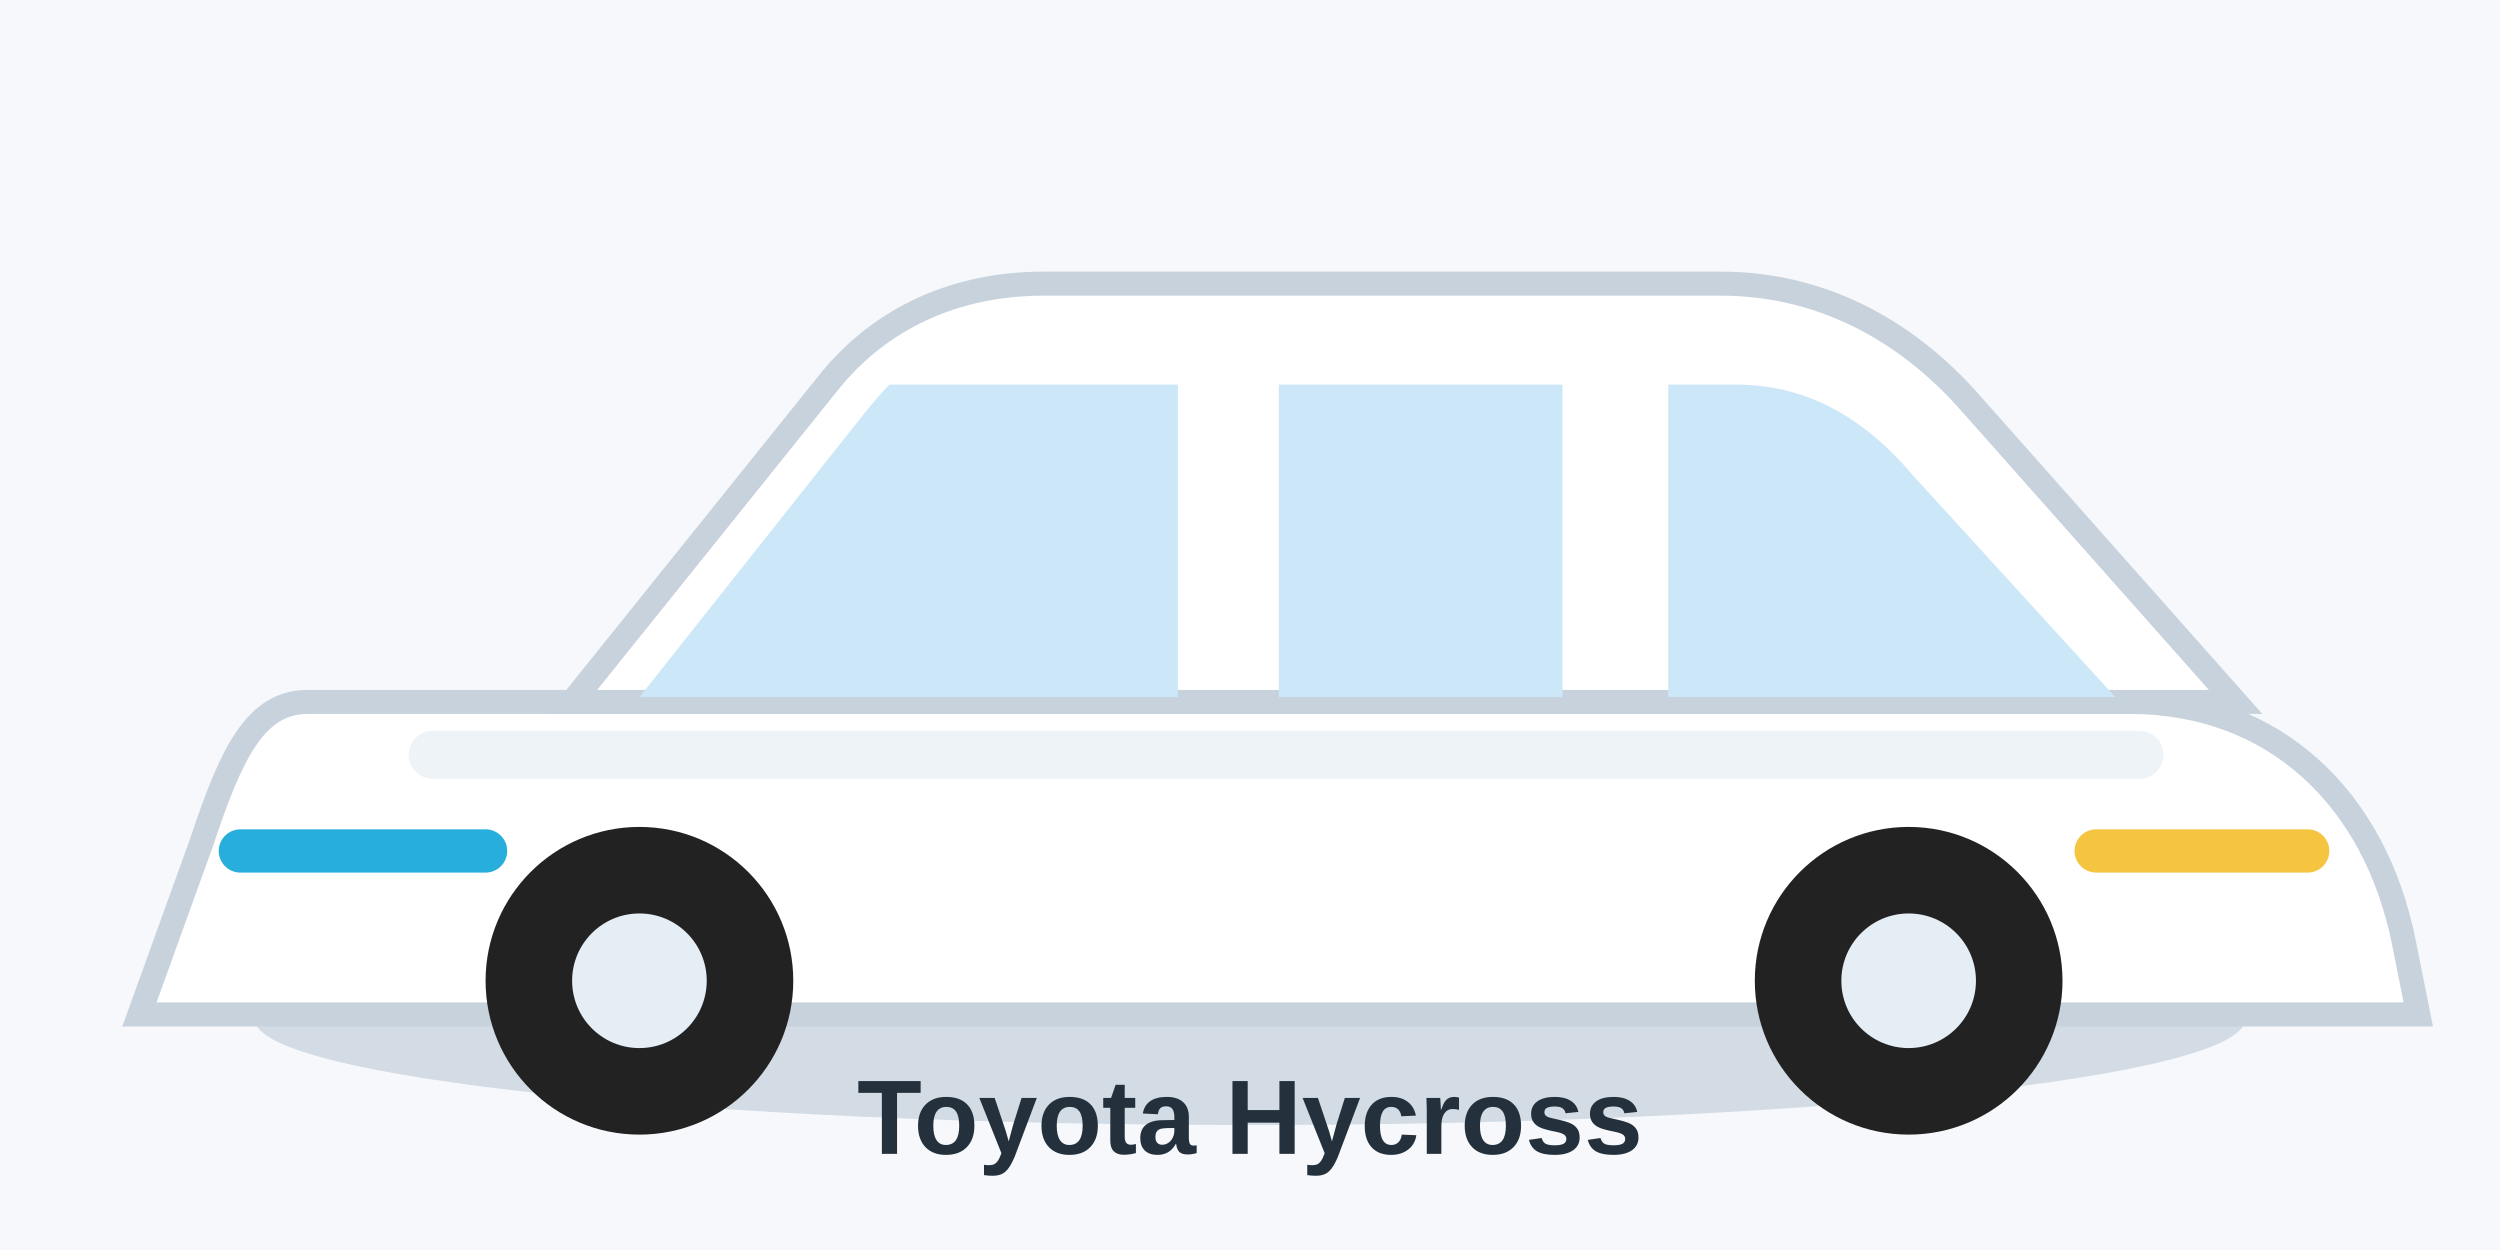
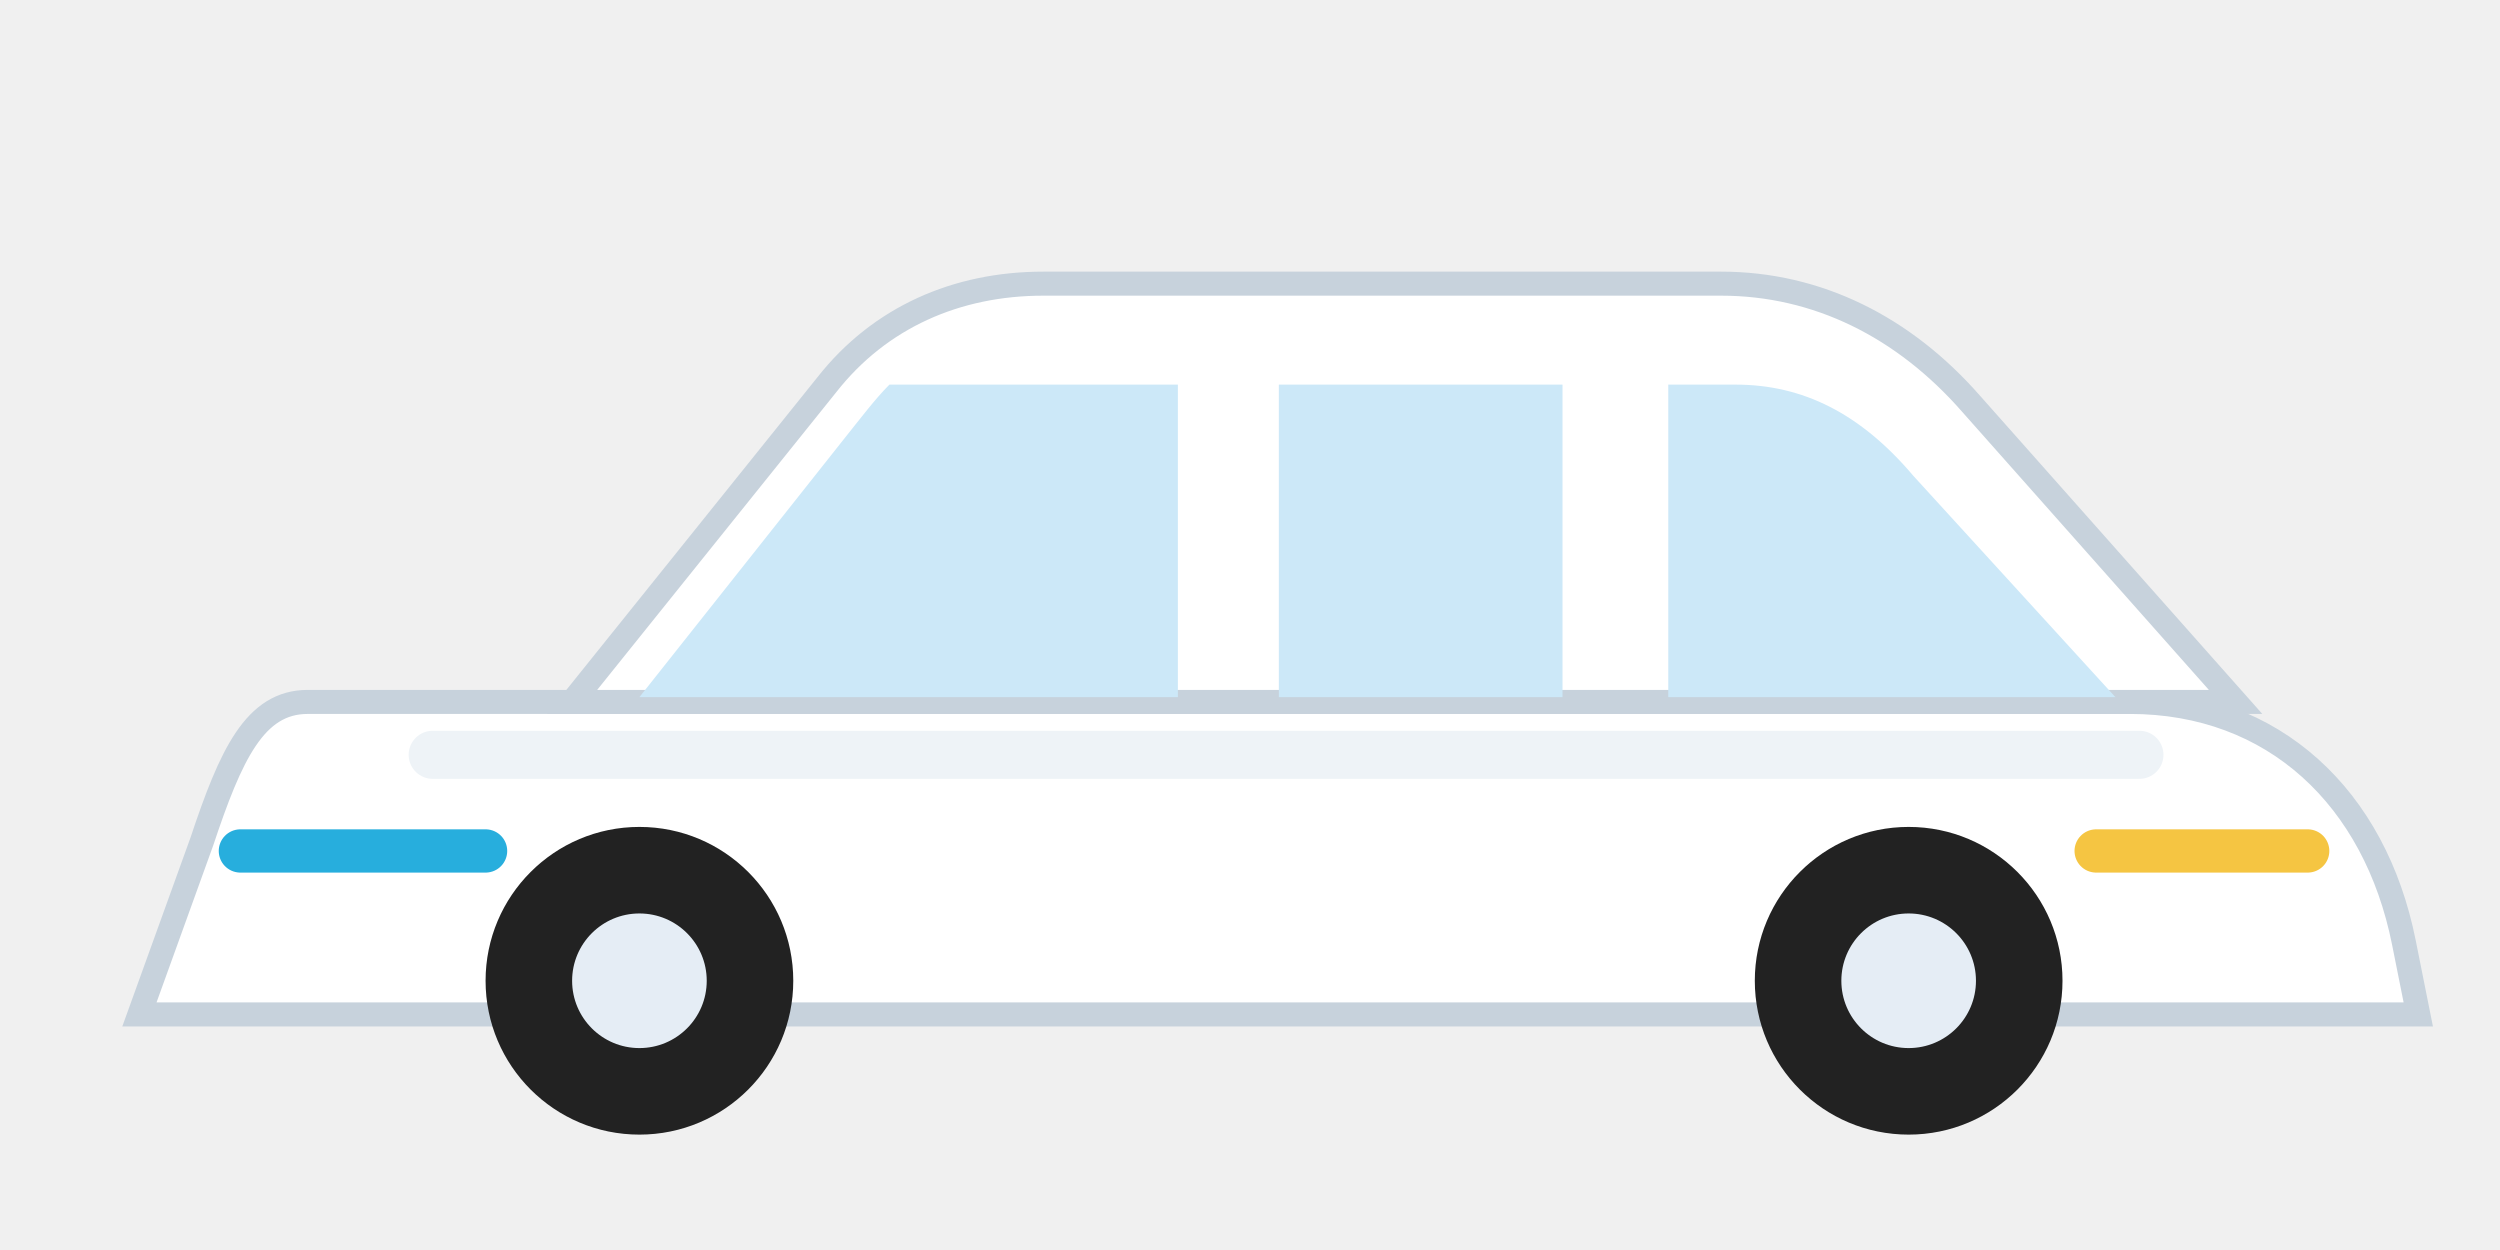
<svg xmlns="http://www.w3.org/2000/svg" viewBox="0 0 520 260" role="img" aria-label="Toyota Hycross cab">
-   <rect width="520" height="260" fill="#f6f8fb" />
-   <ellipse cx="260" cy="212" rx="207" ry="22" fill="#d3dbe4" />
  <path d="M64 146h379c30 0 51 20 57 50l3 15H29l13-36c6-18 11-29 22-29z" fill="#ffffff" stroke="#c7d2dc" stroke-width="5" />
  <path d="M119 146l53-66c11-14 27-21 45-21h141c20 0 38 9 52 25l55 62H119z" fill="#fff" stroke="#c7d2dc" stroke-width="5" />
  <path d="M185 80h60v65H133l42-53c4-5 7-9 10-12zm81 0h59v65h-59V80zm81 0h14c14 0 26 6 37 19l42 46h-93V80z" fill="#cce8f8" />
  <path d="M90 157h355" stroke="#eef3f7" stroke-width="10" stroke-linecap="round" />
  <circle cx="133" cy="204" r="32" fill="#222" />
  <circle cx="133" cy="204" r="14" fill="#e5edf5" />
  <circle cx="397" cy="204" r="32" fill="#222" />
  <circle cx="397" cy="204" r="14" fill="#e5edf5" />
  <path d="M50 177h51" stroke="#27aedd" stroke-width="9" stroke-linecap="round" />
  <path d="M436 177h44" stroke="#f5c542" stroke-width="9" stroke-linecap="round" />
-   <text x="260" y="240" text-anchor="middle" fill="#24313c" font-family="Arial" font-size="22" font-weight="700">Toyota Hycross</text>
</svg>
